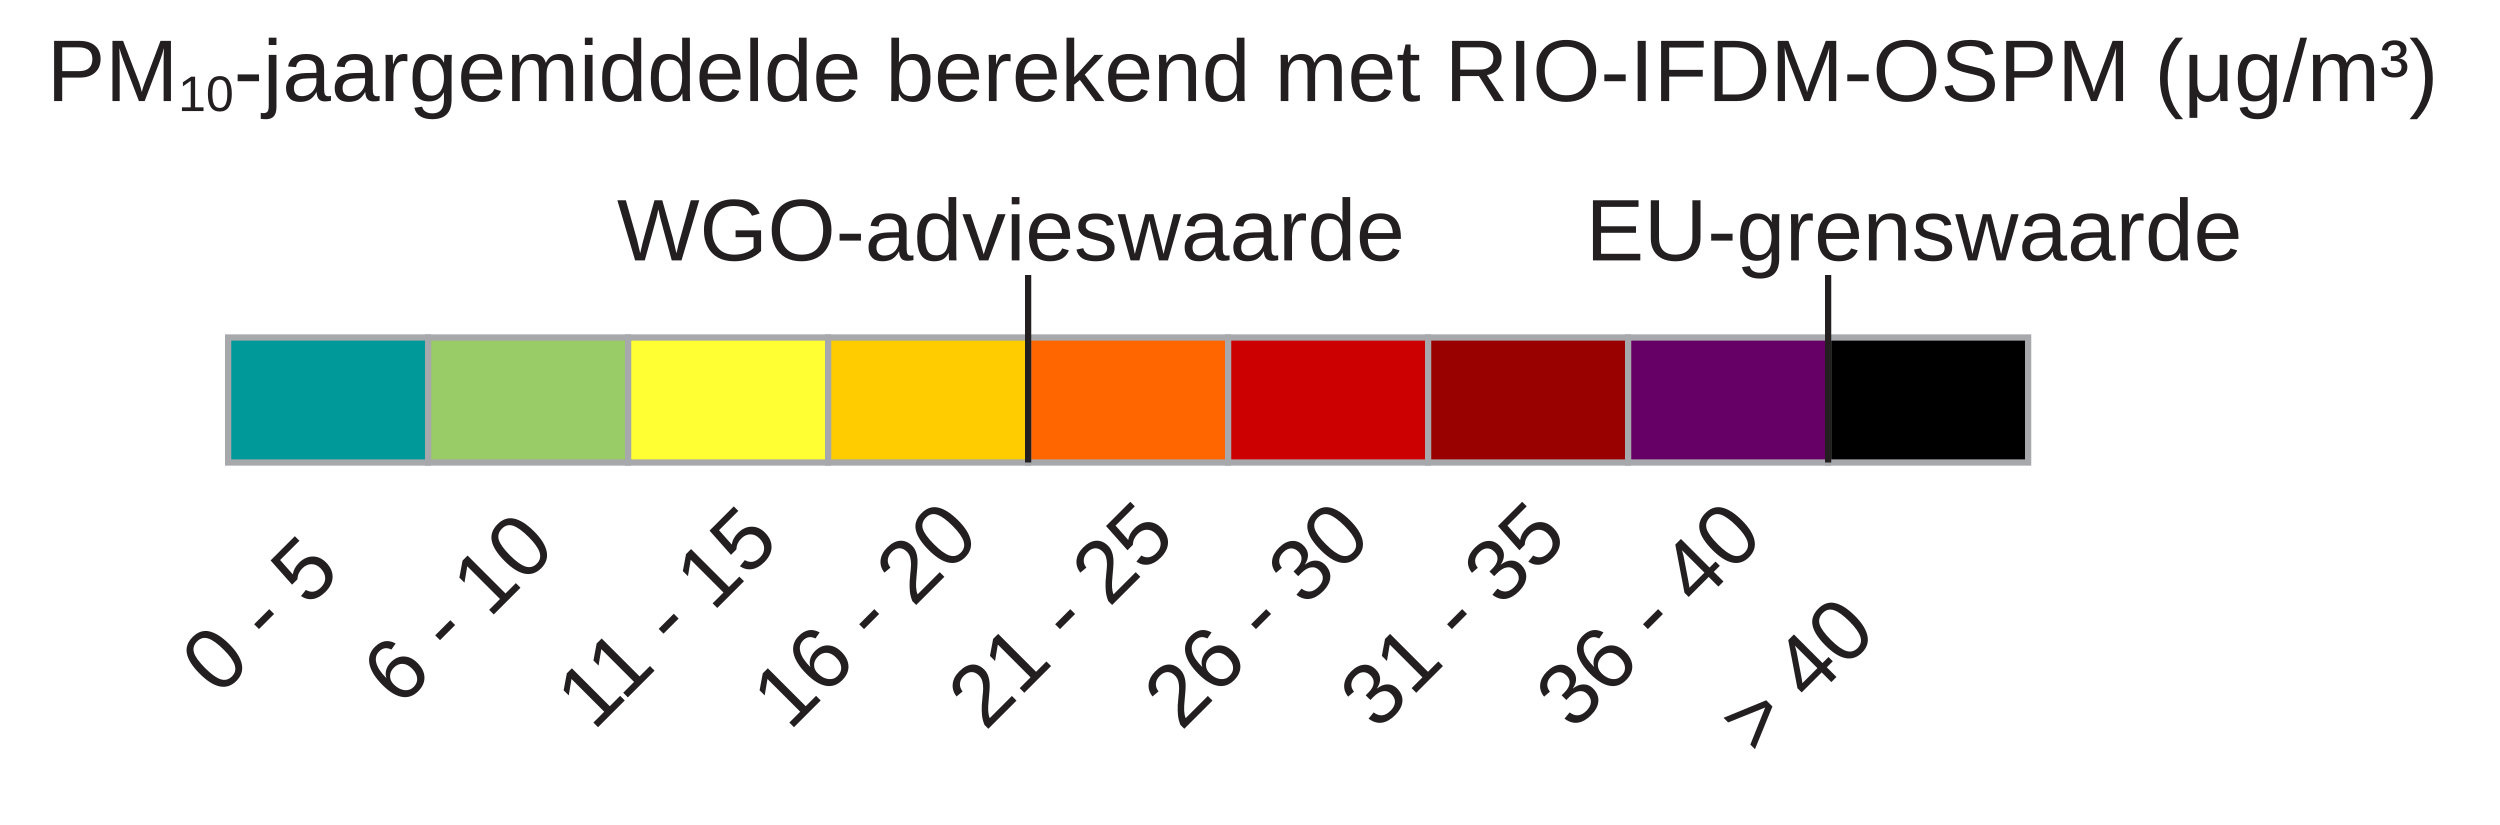
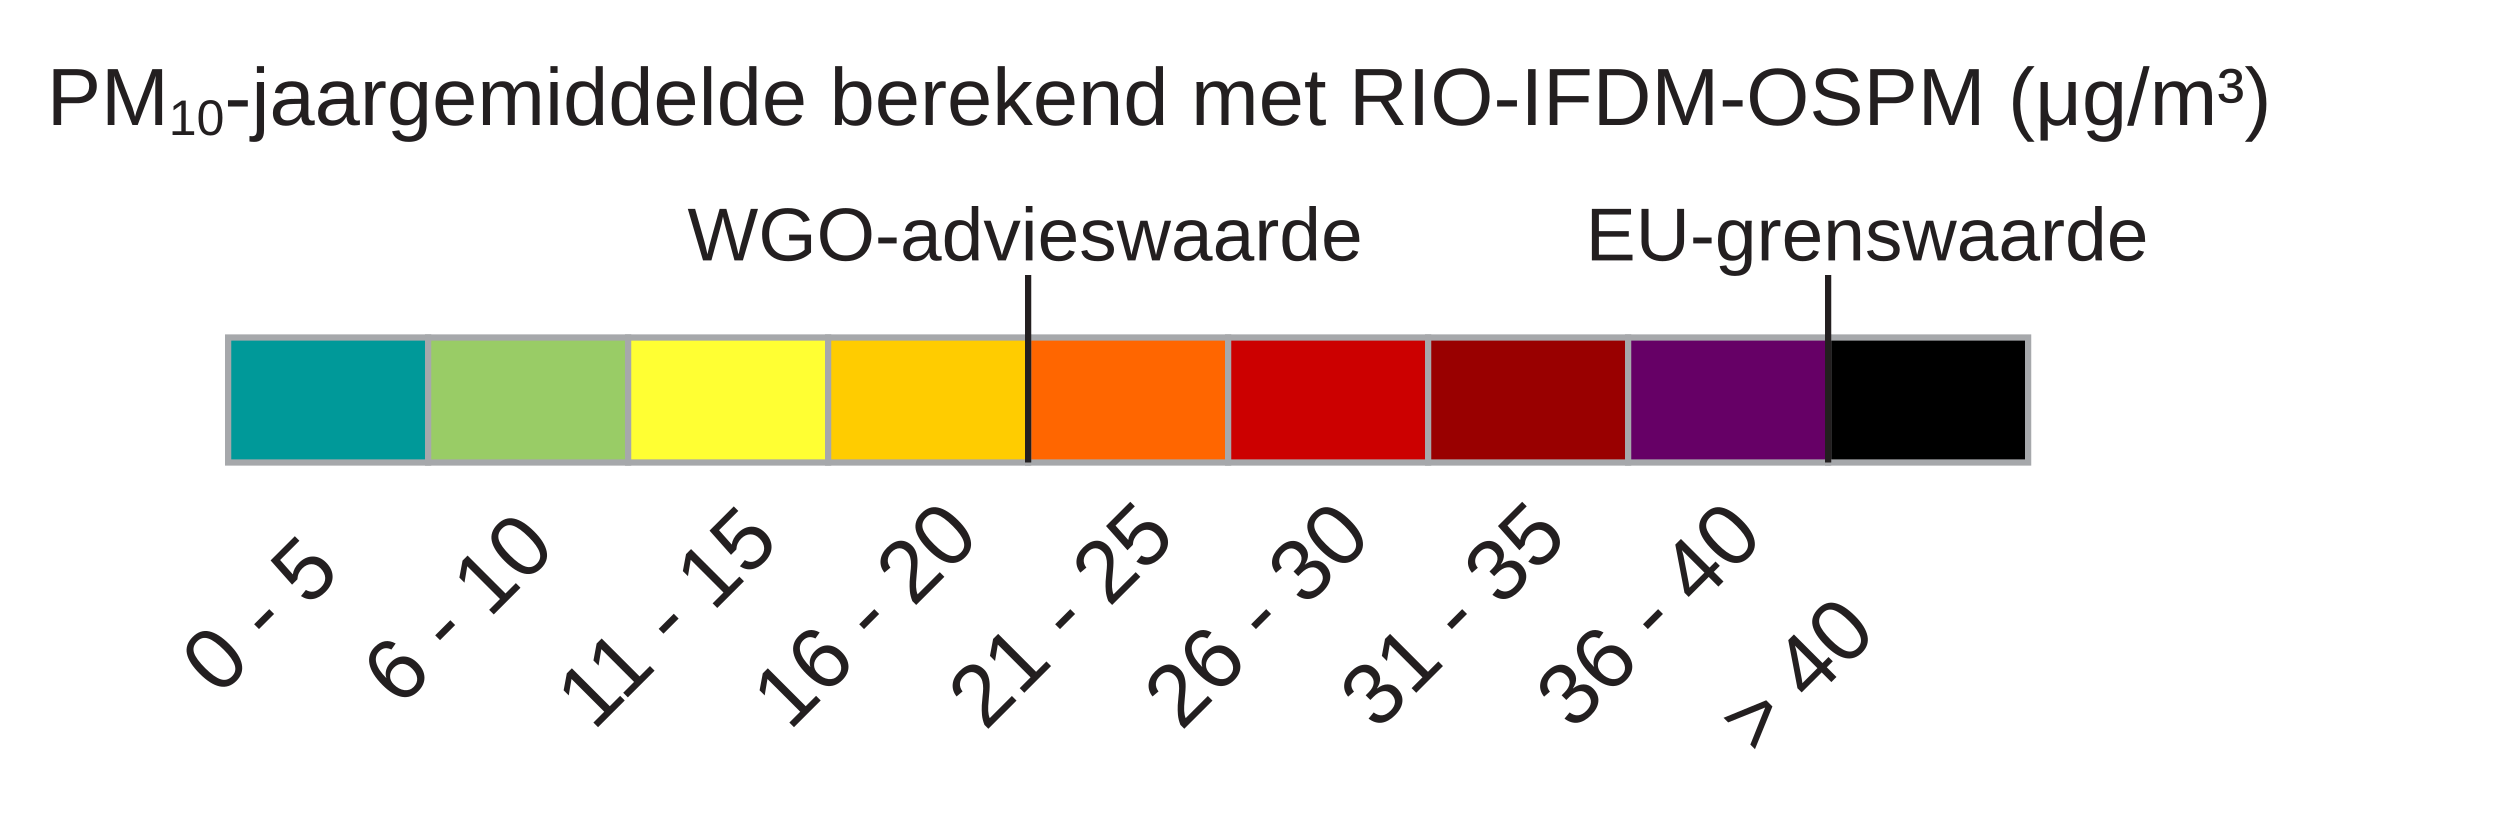
<svg xmlns="http://www.w3.org/2000/svg" version="1.1" id="Layer_1" x="0px" y="0px" width="400px" height="132px" viewBox="0 0 400 132" enable-background="new 0 0 400 132" xml:space="preserve">
  <rect x="36.5" y="54" fill="#009999" stroke="#A6A8AB" stroke-miterlimit="10" width="32" height="20" />
  <rect x="68.5" y="54" fill="#99CC66" stroke="#A6A8AB" stroke-miterlimit="10" width="32" height="20" />
  <rect x="100.5" y="54" fill="#FFFF33" stroke="#A6A8AB" stroke-miterlimit="10" width="32" height="20" />
  <rect x="132.5" y="54" fill="#FFCC00" stroke="#A6A8AB" stroke-miterlimit="10" width="32" height="20" />
  <rect x="164.5" y="54" fill="#FF6600" stroke="#A6A8AB" stroke-miterlimit="10" width="32" height="20" />
  <rect x="196.5" y="54" fill="#CC0000" stroke="#A6A8AB" stroke-miterlimit="10" width="32" height="20" />
  <rect x="228.5" y="54" fill="#990000" stroke="#A6A8AB" stroke-miterlimit="10" width="32" height="20" />
  <rect x="260.5" y="54" fill="#660066" stroke="#A6A8AB" stroke-miterlimit="10" width="32" height="20" />
  <rect x="292.5" y="54" fill="#000000" stroke="#A6A8AB" stroke-miterlimit="10" width="32" height="20" />
-   <text transform="matrix(1 0 0 1 7.5 16.1665)" fill="#231F20" font-family="Arial" font-size="14">PM<tspan baseline-shift="sub" font-size="8px">10</tspan>-jaargemiddelde berekend met RIO-IFDM-OSPM (μg/m³)</text>
-   <text transform="matrix(1 0 0 1 98.7148 41.6665)" fill="#231F20" font-family="Arial" font-size="14">WGO-advieswaarde</text>
-   <text transform="matrix(1 0 0 1 253.7148 41.6665)" fill="#231F20" font-family="Arial" font-size="14">EU-grenswaarde</text>
+   <text transform="matrix(1 0 0 1 7.5 20)" fill="#231F20" font-family="Arial" font-size="13">PM<tspan baseline-shift="sub" font-size="8px">10</tspan>-jaargemiddelde berekend met RIO-IFDM-OSPM (μg/m³)</text>
+   <text transform="matrix(1 0 0 1 110 41.6665)" fill="#231F20" font-family="Arial" font-size="12">WGO-advieswaarde</text>
+   <text transform="matrix(1 0 0 1 253.7148 41.6665)" fill="#231F20" font-family="Arial" font-size="12">EU-grenswaarde</text>
  <line fill="none" stroke="#231F20" stroke-miterlimit="10" x1="164.5" y1="44" x2="164.5" y2="74" />
  <line fill="none" stroke="#231F20" stroke-miterlimit="10" x1="292.5" y1="44" x2="292.5" y2="74" />
  <text transform="matrix(0.7071 -0.7071 0.7071 0.7071 34.9805 111.5957)" fill="#231F20" font-family="Arial" font-size="14">0 - 5</text>
  <text transform="matrix(0.7071 -0.7071 0.7071 0.7071 63.9473 113.3672)" fill="#231F20" font-family="Arial" font-size="14">6 - 10</text>
  <text transform="matrix(0.7071 -0.7071 0.7071 0.7071 94.9326 117.1016)" fill="#231F20" font-family="Arial" font-size="14">11 - 15</text>
  <text transform="matrix(0.7071 -0.7071 0.7071 0.7071 126.2852 117.1016)" fill="#231F20" font-family="Arial" font-size="14">16 - 20</text>
  <text transform="matrix(0.7071 -0.7071 0.7071 0.7071 157.6367 117.1016)" fill="#231F20" font-family="Arial" font-size="14">21 - 25</text>
  <text transform="matrix(0.7071 -0.7071 0.7071 0.7071 188.9893 117.1016)" fill="#231F20" font-family="Arial" font-size="14">26 - 30</text>
  <text transform="matrix(0.7071 -0.7071 0.7071 0.7071 220.3418 117.1016)" fill="#231F20" font-family="Arial" font-size="14">31 - 35</text>
  <text transform="matrix(0.7071 -0.7071 0.7071 0.7071 251.6934 117.1016)" fill="#231F20" font-family="Arial" font-size="14">36 - 40</text>
  <text transform="matrix(0.7071 -0.7071 0.7071 0.7071 281.0469 121.1016)" fill="#231F20" font-family="Arial" font-size="14">&gt; 40</text>
</svg>
